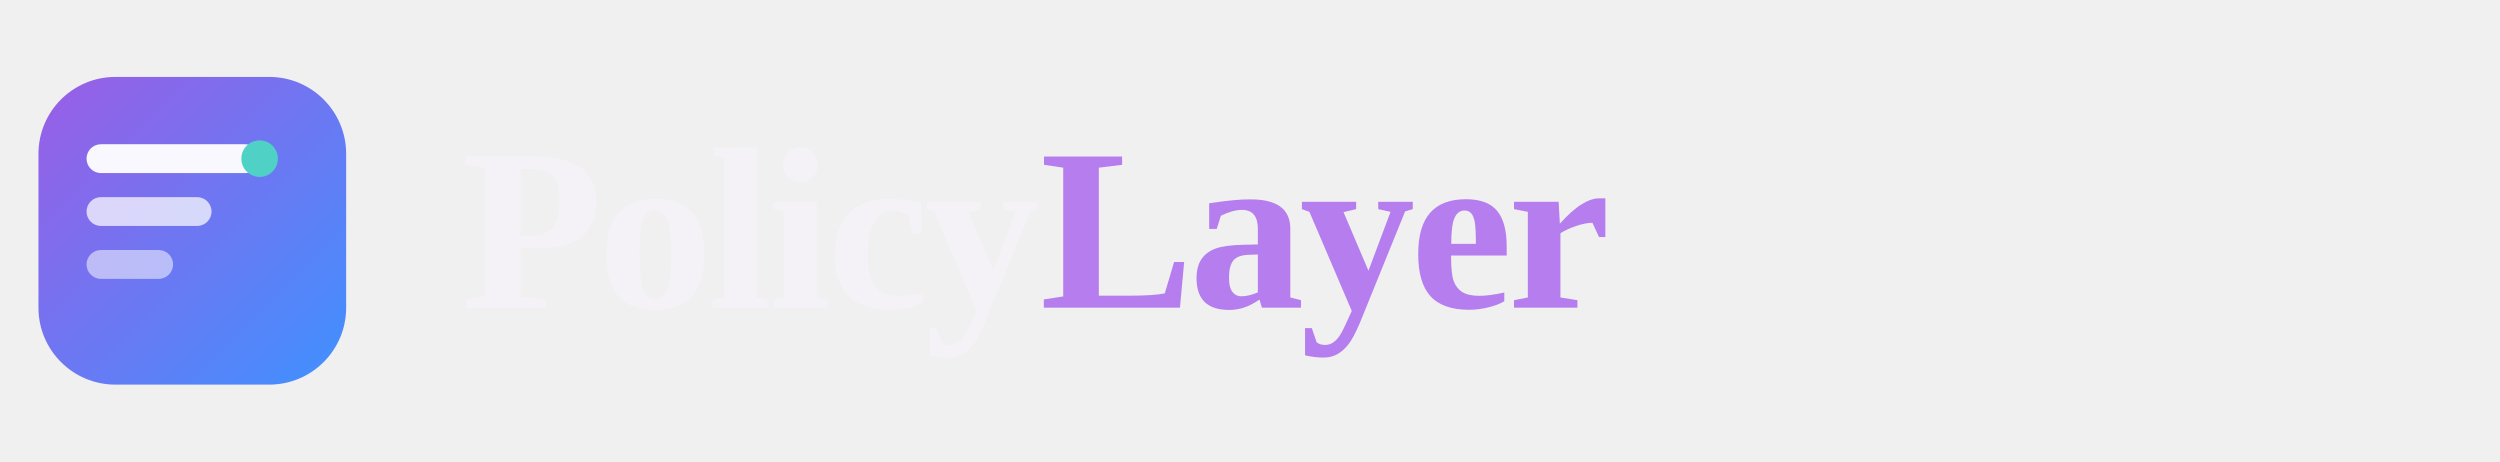
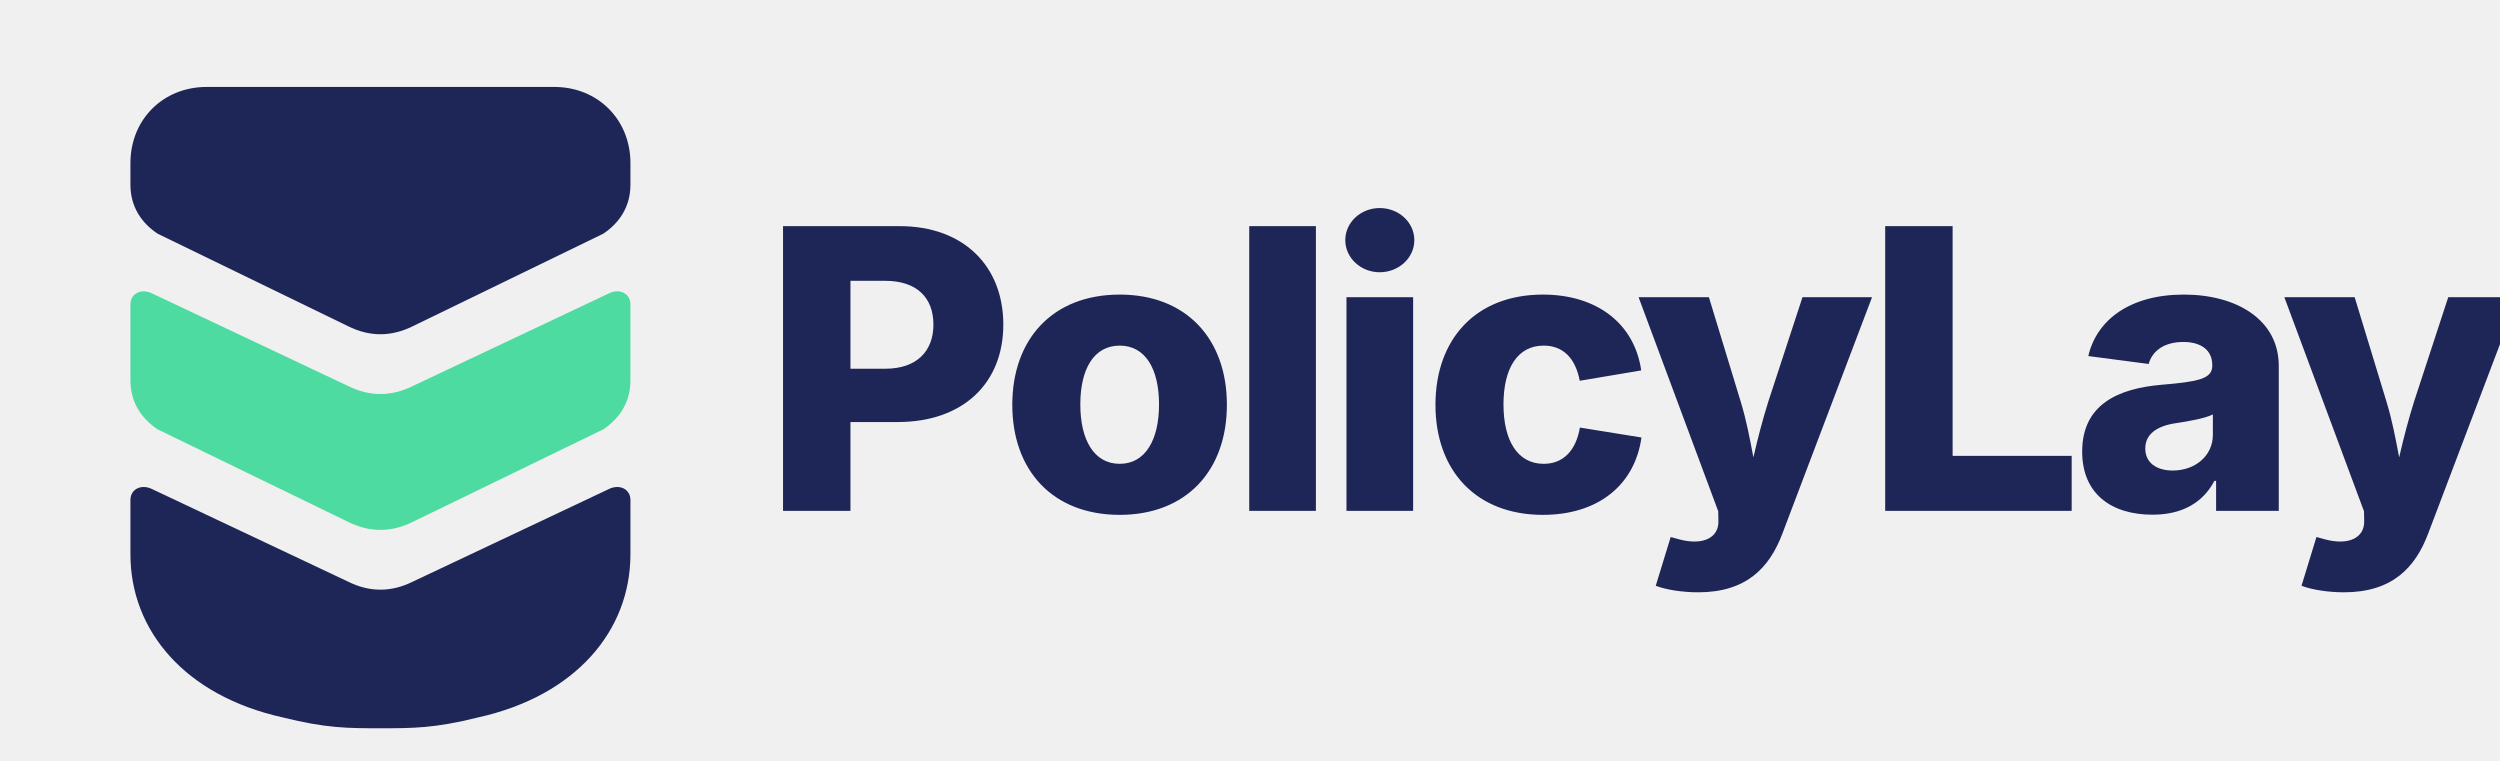
- <svg xmlns="http://www.w3.org/2000/svg" viewBox="0 0 260 48" role="img" aria-label="PolicyLayer">
-   <defs>
-     <linearGradient id="plLockupBg" x1="0" y1="0" x2="1" y2="1">
-       <stop offset="0%" stop-color="#9B5DE5" />
-       <stop offset="100%" stop-color="#3F91FF" />
-     </linearGradient>
-   </defs>
-   <g transform="translate(4,8)">
-     <rect x="0" y="0" width="32" height="32" rx="8" fill="url(#plLockupBg)" />
-     <g fill="#ffffff">
-       <rect x="5" y="7" width="18" height="3" rx="1.5" opacity="0.95" />
-       <rect x="5" y="12.5" width="13" height="3" rx="1.5" opacity="0.72" />
-       <rect x="5" y="18" width="9" height="3" rx="1.5" opacity="0.52" />
-     </g>
-     <circle cx="23" cy="8.5" r="1.9" fill="#4FD1C5" />
+ <svg xmlns="http://www.w3.org/2000/svg" viewBox="0 0 460 140" role="img" aria-label="PolicyLayer">
+   <g transform="translate(6,0)">
+     <path fill="#1E2657" d="M32 16 H96 C104 16 110 22 110 30 V34 C110 38 108 41 105 43 L70 60 C66 62 62 62 58 60 L23 43 C20 41 18 38 18 34 V30 C18 22 24 16 32 16 Z" />
+     <path fill="#4EDBA1" d="M18 56 C18 54 20 53 22 54 L58 71 C62 73 66 73 70 71 L106 54 C108 53 110 54 110 56 V70 C110 74 108 77 105 79 L70 96 C66 98 62 98 58 96 L23 79 C20 77 18 74 18 70 Z" />
+     <path fill="#1E2657" d="M18 92 C18 90 20 89 22 90 L58 107 C62 109 66 109 70 107 L106 90 C108 89 110 90 110 92 V102 C110 116 100 128 82 132 C74 134 70 134 64 134 C58 134 54 134 46 132 C28 128 18 116 18 102 Z" />
  </g>
-   <text x="48" y="32" font-family="Fraunces, 'Times New Roman', Georgia, serif" font-size="24" font-weight="600" letter-spacing="-0.5" fill="#F4F2F7">Policy<tspan fill="#B57DEE">Layer</tspan>
-   </text>
+   <text x="140" y="94" font-family="'Inter Tight','Inter',system-ui,-apple-system,Segoe UI,Helvetica,Arial,sans-serif" font-weight="800" font-size="72" letter-spacing="-2.5" fill="#1E2657">PolicyLayer</text>
</svg>
